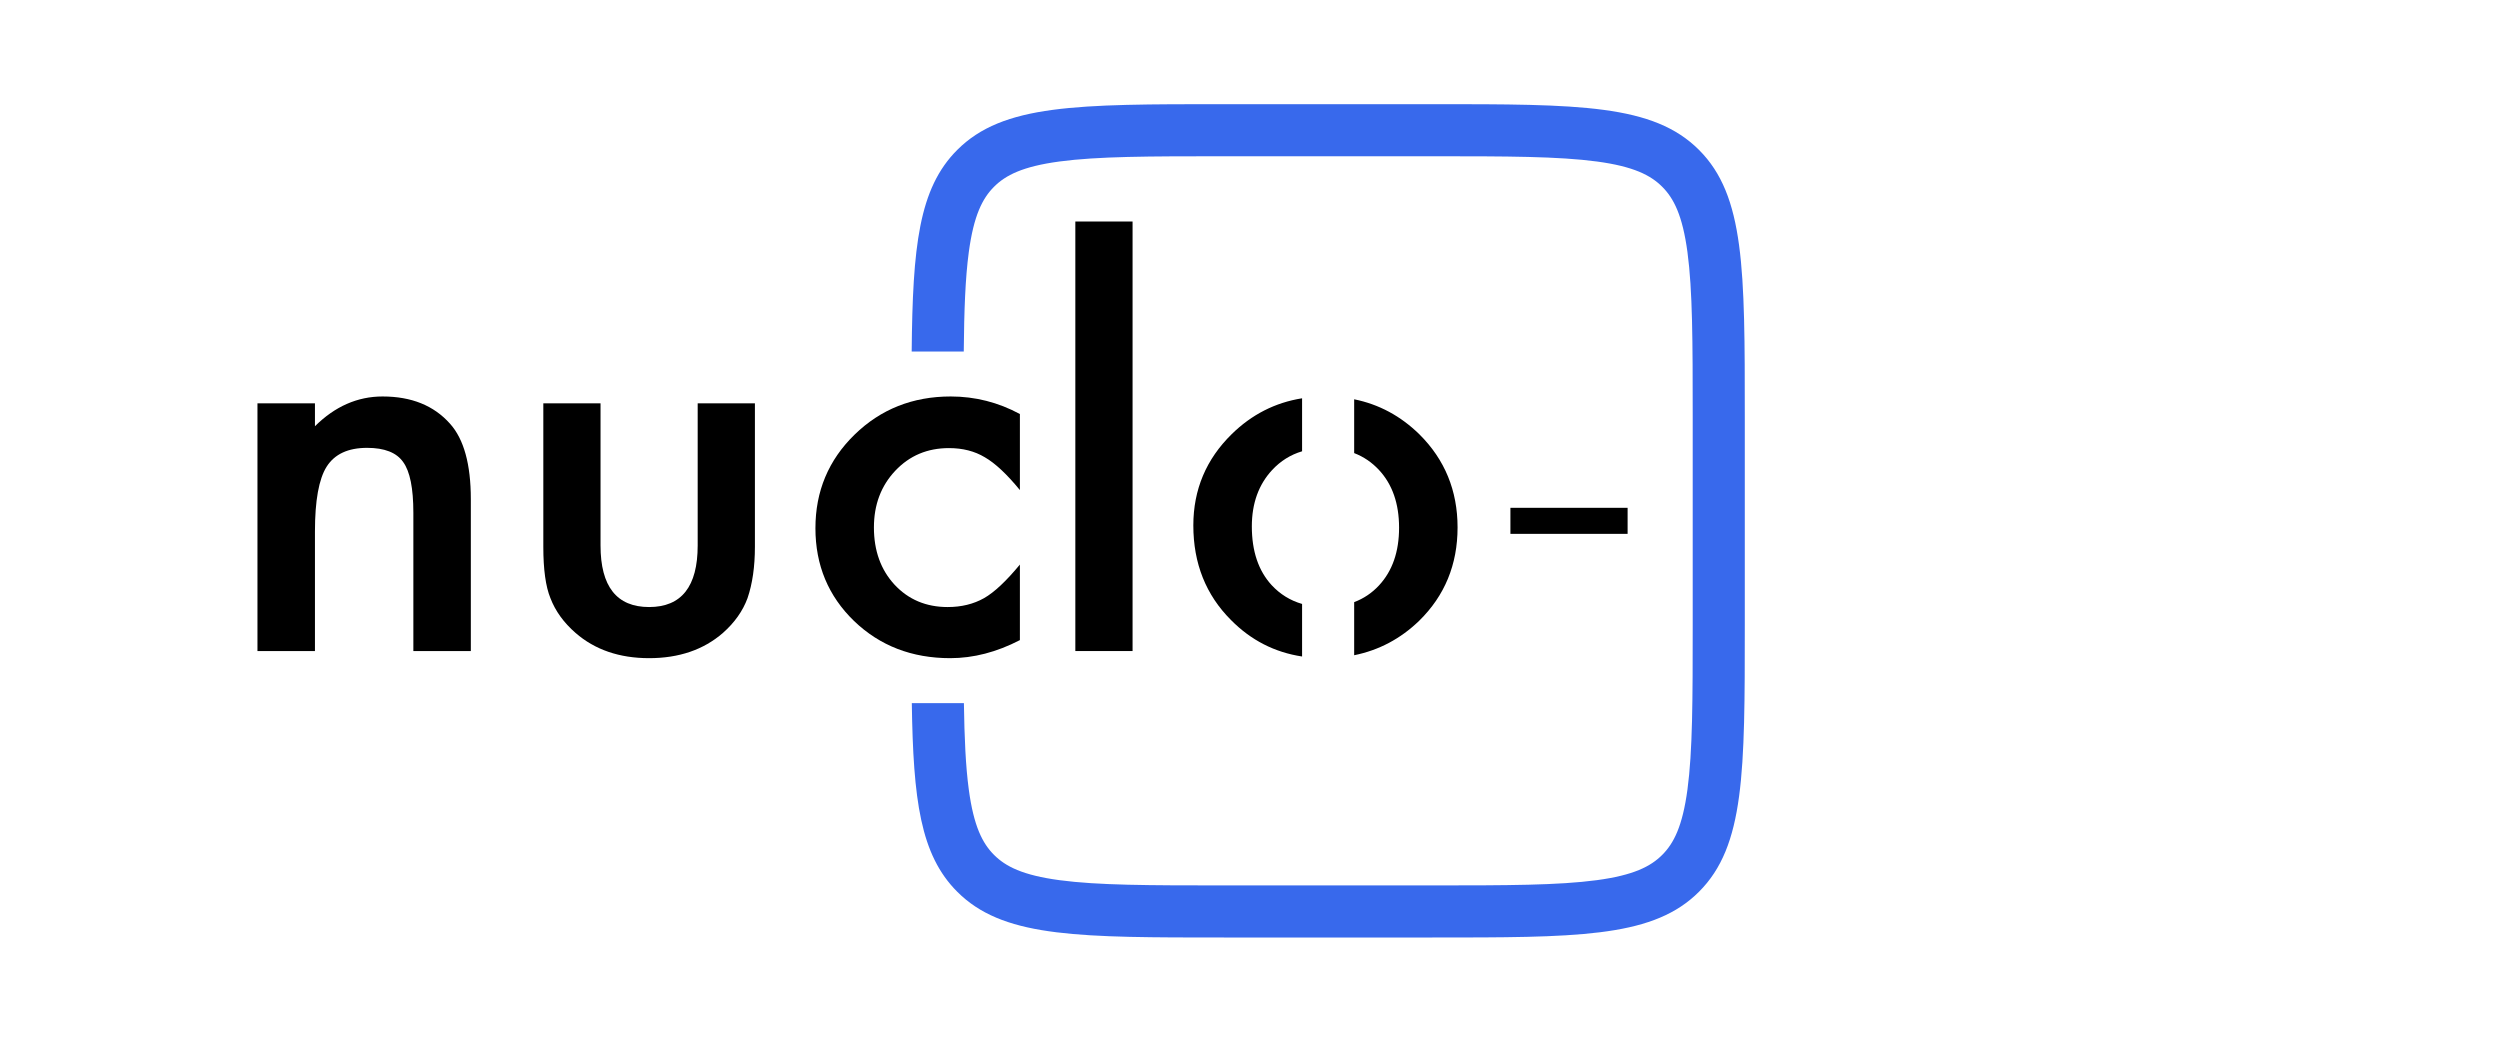
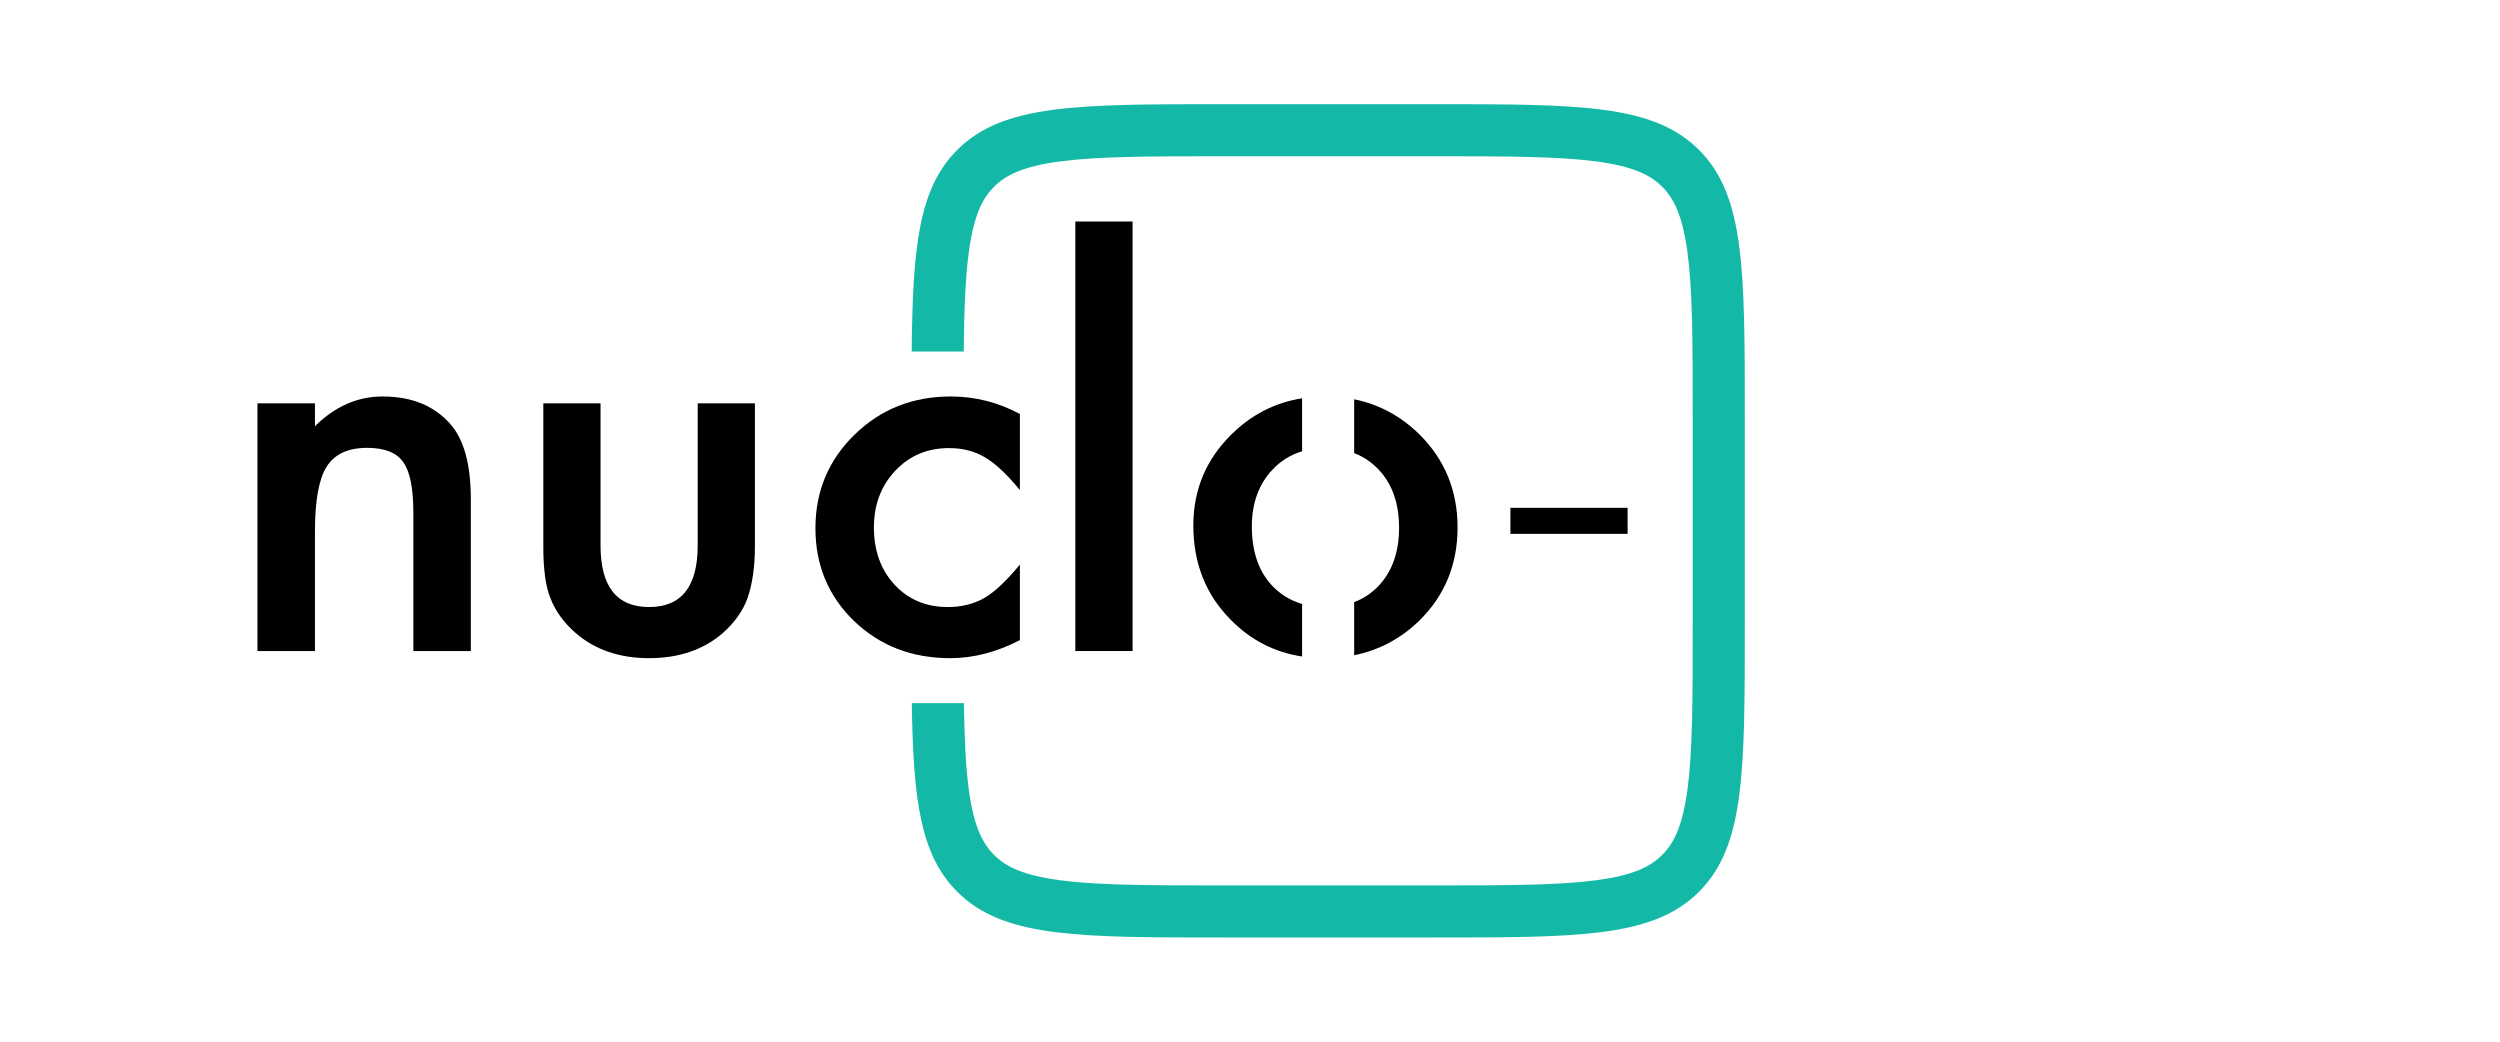
<svg xmlns="http://www.w3.org/2000/svg" width="192" height="80" viewBox="0 0 192 80" fill="none">
-   <path d="M110 8C121.314 8 126.971 8 130.485 11.515C134 15.029 134 20.686 134 32V48C134 59.314 134 64.971 130.485 68.485L130.149 68.805C126.612 72 120.96 72 110 72H94C83.04 72 77.388 72 73.851 68.805L73.515 68.485C70.685 65.656 70.135 61.439 70.027 54H74.028C74.068 56.703 74.163 58.85 74.403 60.634C74.783 63.458 75.453 64.767 76.343 65.657C77.233 66.547 78.542 67.217 81.366 67.597C84.305 67.992 88.23 68 94 68H110C115.77 68 119.695 67.992 122.634 67.597C125.458 67.217 126.767 66.547 127.657 65.657C128.548 64.767 129.217 63.458 129.597 60.634C129.992 57.695 130 53.77 130 48V32C130 26.23 129.992 22.305 129.597 19.366C129.217 16.542 128.548 15.233 127.657 14.343C126.767 13.453 125.458 12.783 122.634 12.403C119.695 12.008 115.77 12 110 12H94C88.23 12 84.305 12.008 81.366 12.403C78.542 12.783 77.233 13.453 76.343 14.343C75.453 15.233 74.783 16.542 74.403 19.366C74.135 21.365 74.046 23.82 74.017 27H70.017C70.092 18.935 70.561 14.468 73.515 11.515C77.029 8 82.686 8 94 8H110Z" fill="#3869EC" />
+   <path d="M110 8C121.314 8 126.971 8 130.485 11.515C134 15.029 134 20.686 134 32V48C134 59.314 134 64.971 130.485 68.485L130.149 68.805C126.612 72 120.96 72 110 72H94C83.04 72 77.388 72 73.851 68.805L73.515 68.485C70.685 65.656 70.135 61.439 70.027 54H74.028C74.068 56.703 74.163 58.85 74.403 60.634C74.783 63.458 75.453 64.767 76.343 65.657C77.233 66.547 78.542 67.217 81.366 67.597C84.305 67.992 88.23 68 94 68H110C115.77 68 119.695 67.992 122.634 67.597C125.458 67.217 126.767 66.547 127.657 65.657C128.548 64.767 129.217 63.458 129.597 60.634C129.992 57.695 130 53.77 130 48V32C130 26.23 129.992 22.305 129.597 19.366C129.217 16.542 128.548 15.233 127.657 14.343C126.767 13.453 125.458 12.783 122.634 12.403C119.695 12.008 115.77 12 110 12H94C88.23 12 84.305 12.008 81.366 12.403C78.542 12.783 77.233 13.453 76.343 14.343C75.453 15.233 74.783 16.542 74.403 19.366C74.135 21.365 74.046 23.82 74.017 27H70.017C70.092 18.935 70.561 14.468 73.515 11.515C77.029 8 82.686 8 94 8H110Z" fill="#14b8a6" />
  <path d="M86.981 17.012V50H82.586V17.012H86.981Z" fill="black" />
  <path d="M78.328 31.797V37.637C77.326 36.413 76.427 35.573 75.633 35.117C74.852 34.648 73.934 34.414 72.879 34.414C71.225 34.414 69.852 34.993 68.758 36.152C67.664 37.311 67.117 38.763 67.117 40.508C67.117 42.292 67.644 43.757 68.699 44.902C69.767 46.048 71.128 46.621 72.781 46.621C73.836 46.621 74.767 46.393 75.574 45.938C76.356 45.495 77.273 44.635 78.328 43.359V49.16C76.544 50.085 74.76 50.547 72.977 50.547C70.034 50.547 67.573 49.596 65.594 47.695C63.615 45.781 62.625 43.405 62.625 40.566C62.625 37.728 63.628 35.332 65.633 33.379C67.638 31.426 70.099 30.449 73.016 30.449C74.891 30.449 76.662 30.898 78.328 31.797Z" fill="black" />
  <path d="M46.121 30.977V41.895C46.121 45.046 47.365 46.621 49.852 46.621C52.339 46.621 53.582 45.046 53.582 41.895V30.977H57.977V41.992C57.977 43.516 57.788 44.831 57.41 45.938C57.046 46.927 56.414 47.819 55.516 48.613C54.031 49.902 52.143 50.547 49.852 50.547C47.573 50.547 45.691 49.902 44.207 48.613C43.296 47.819 42.651 46.927 42.273 45.938C41.909 45.052 41.727 43.737 41.727 41.992V30.977H46.121Z" fill="black" />
  <path d="M19.773 30.977H24.188V32.734C25.724 31.211 27.456 30.449 29.383 30.449C31.596 30.449 33.322 31.146 34.559 32.539C35.626 33.724 36.16 35.658 36.16 38.34V50H31.746V39.375C31.746 37.5 31.486 36.204 30.965 35.488C30.457 34.759 29.533 34.395 28.191 34.395C26.733 34.395 25.698 34.876 25.086 35.84C24.487 36.79 24.188 38.45 24.188 40.82V50H19.773V30.977Z" fill="black" />
  <rect x="116" y="39" width="9" height="2" fill="black" />
  <path d="M100 34.659C99.112 34.923 98.347 35.402 97.703 36.094C96.662 37.214 96.141 38.659 96.141 40.43C96.141 42.331 96.648 43.835 97.664 44.941C98.314 45.64 99.092 46.12 100 46.383V50.419C97.889 50.099 96.068 49.167 94.539 47.617C92.612 45.69 91.648 43.268 91.648 40.352C91.648 37.604 92.632 35.267 94.598 33.34C96.135 31.833 97.936 30.917 100 30.589V34.659ZM104 30.665C105.899 31.049 107.569 31.946 109.012 33.359C110.965 35.3 111.941 37.682 111.941 40.508C111.941 43.359 110.958 45.749 108.992 47.676C107.563 49.058 105.898 49.938 104 50.322V46.244C104.73 45.968 105.366 45.542 105.906 44.961C106.935 43.854 107.449 42.376 107.449 40.527C107.449 38.678 106.935 37.2 105.906 36.094C105.362 35.508 104.726 35.077 104 34.798V30.665Z" fill="black" />
</svg>
